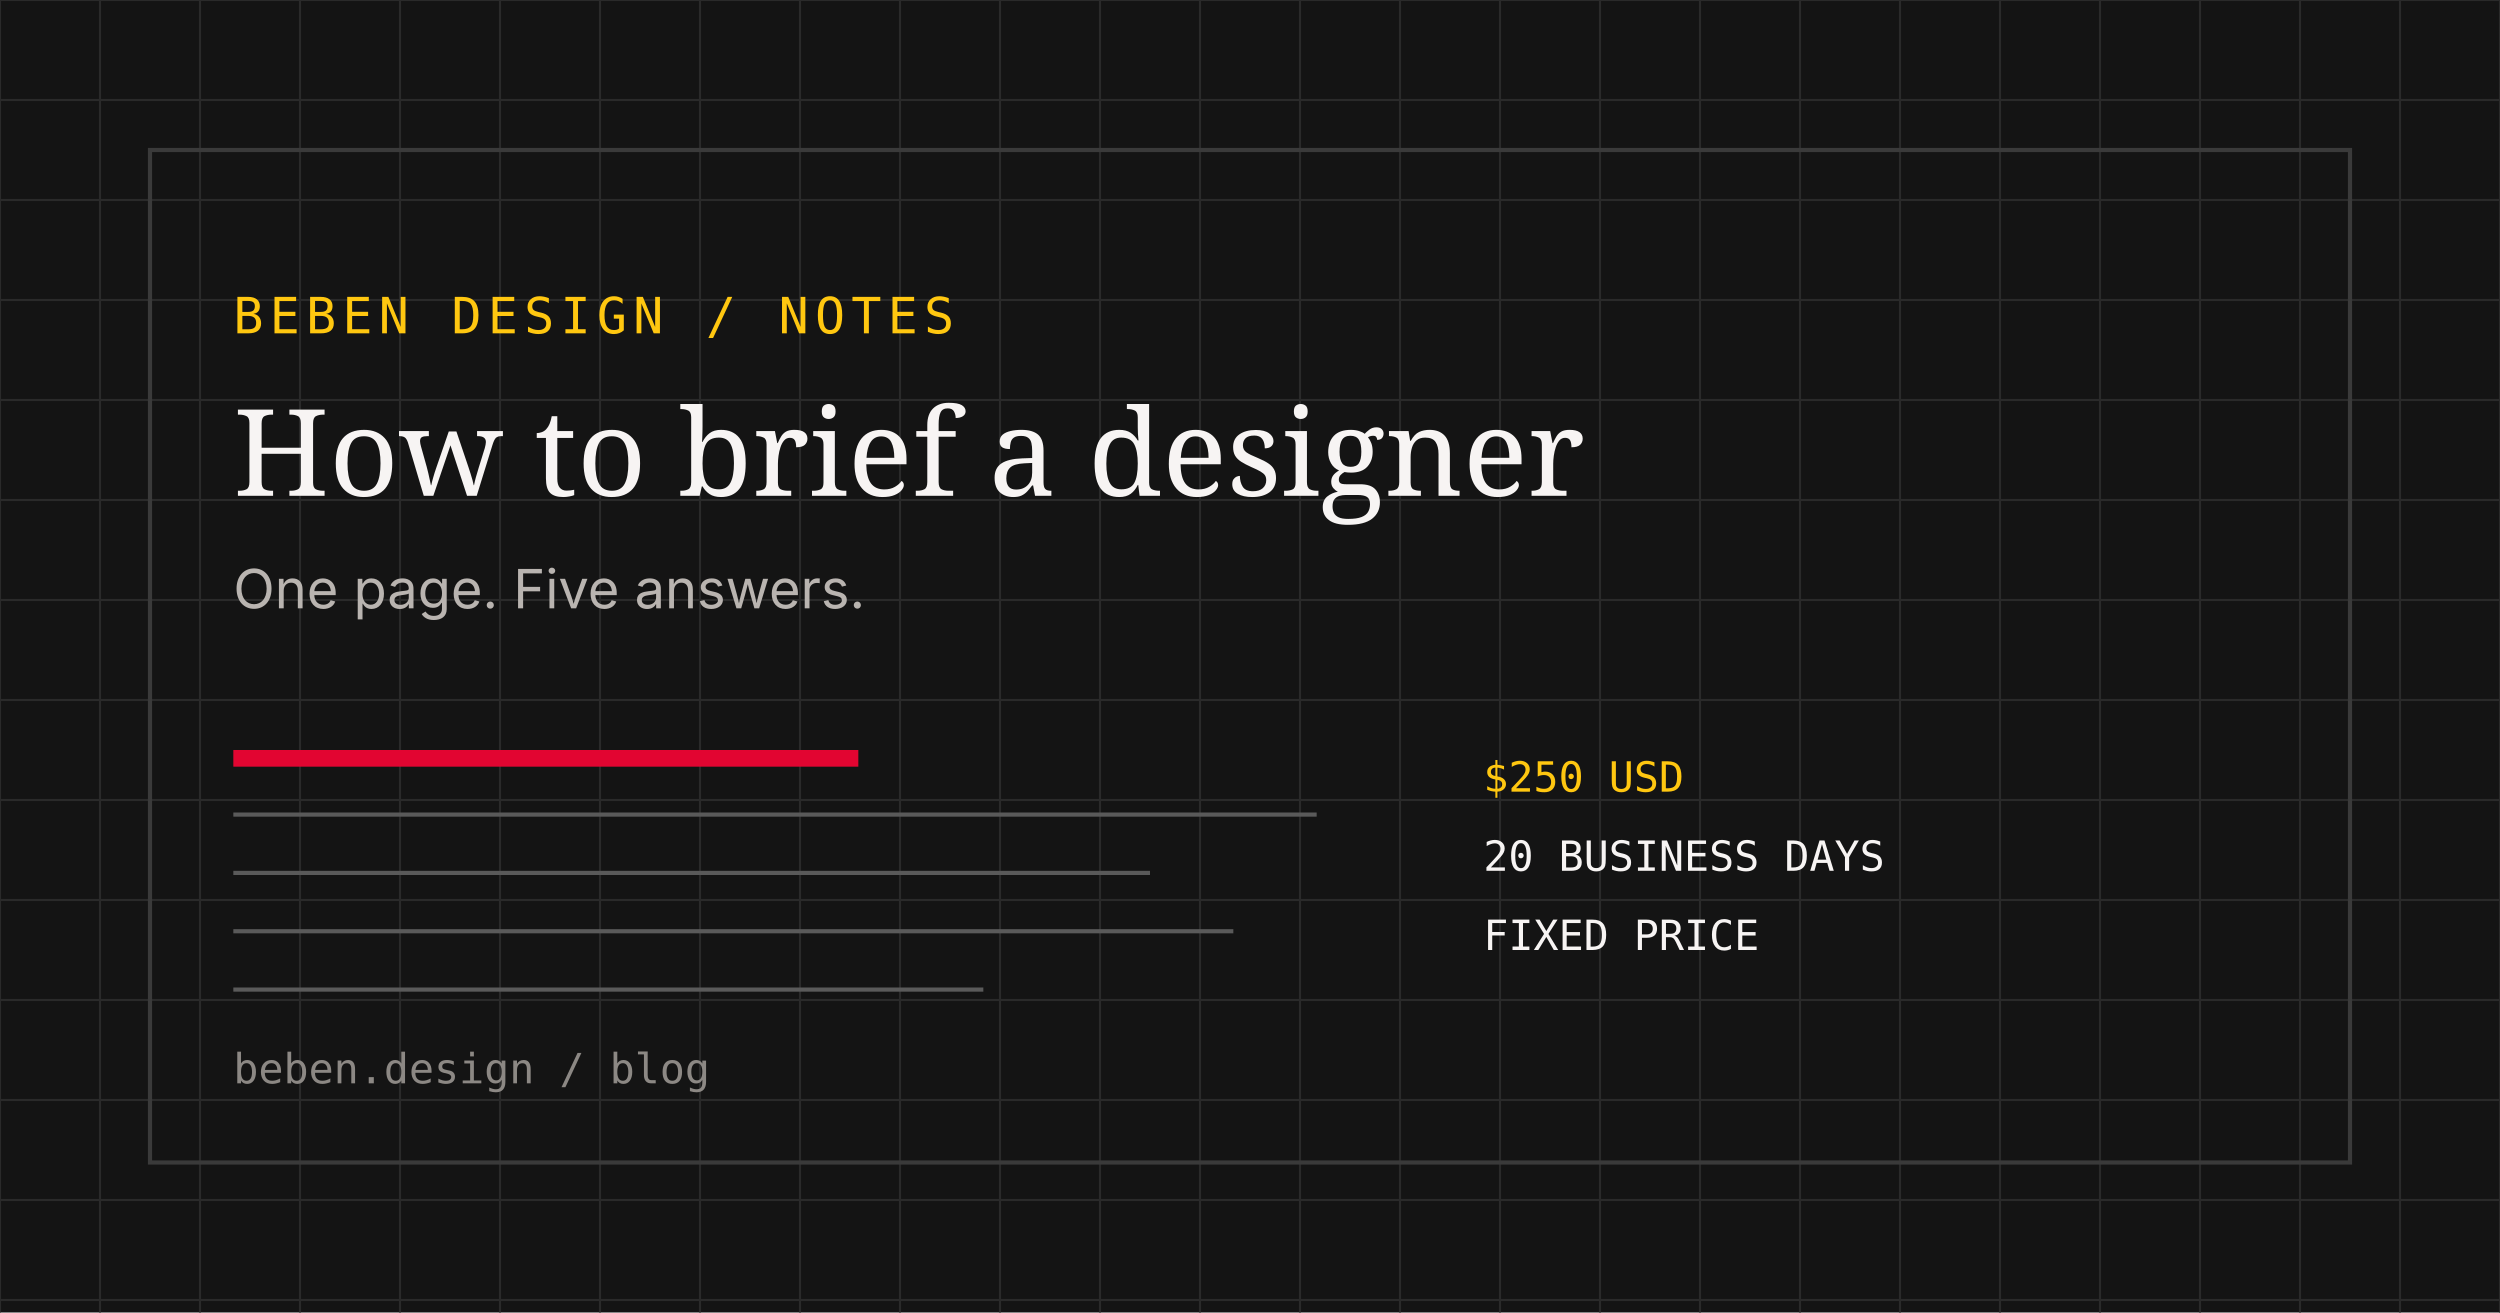
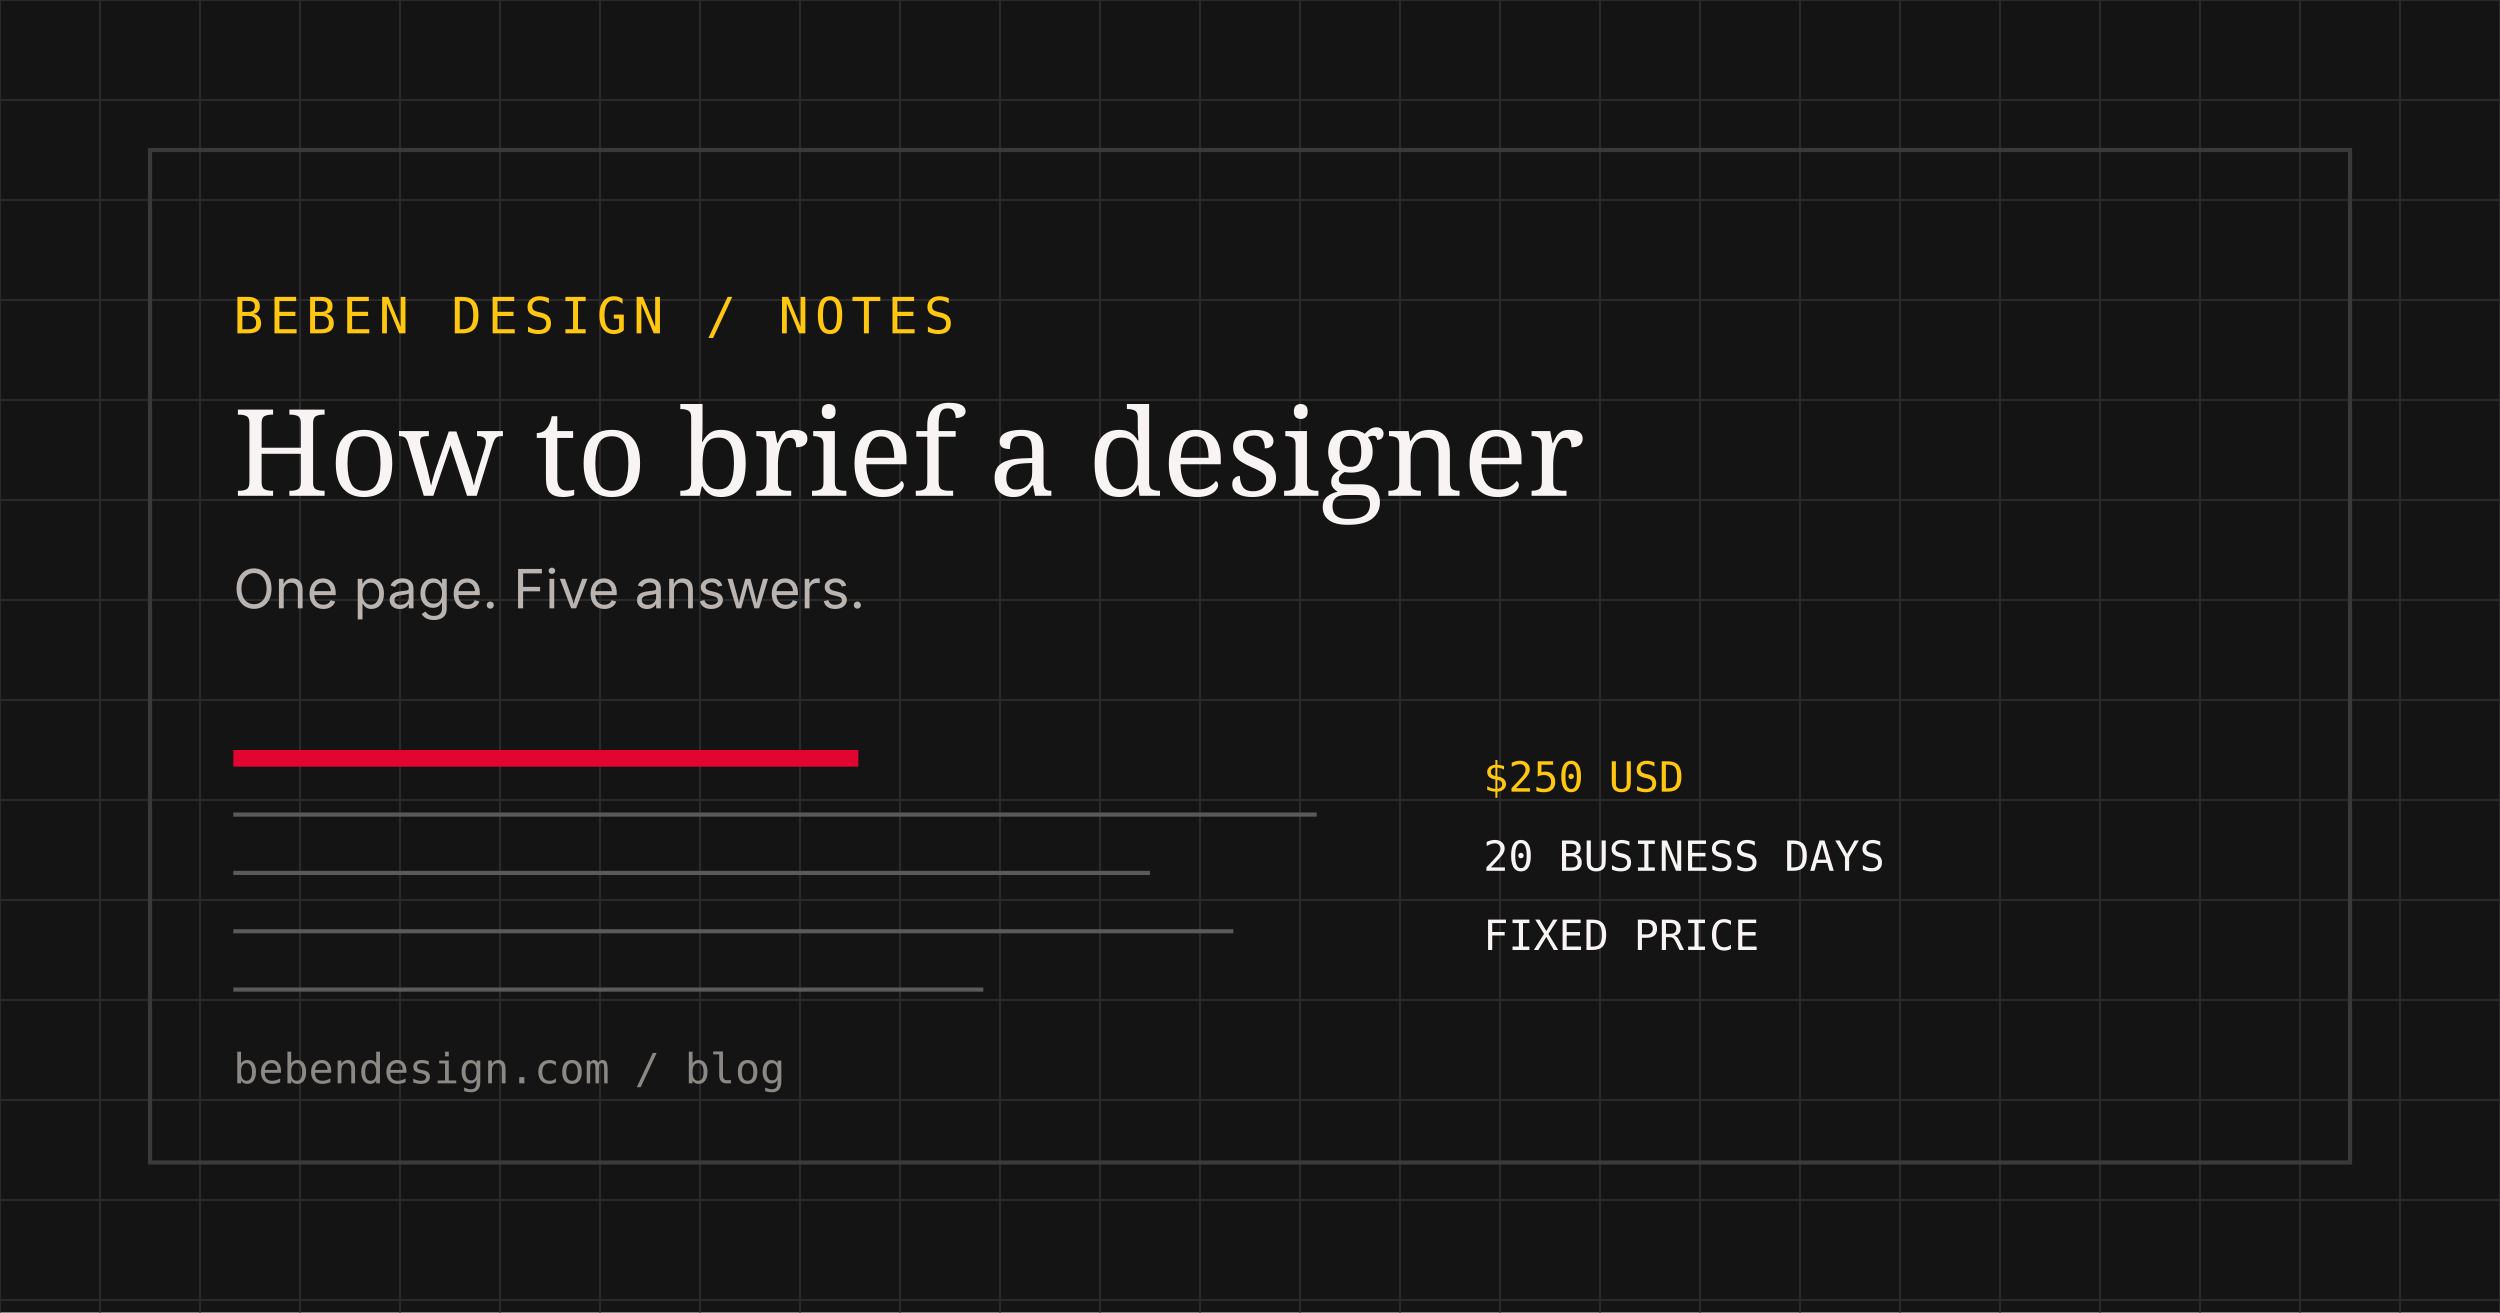
<svg xmlns="http://www.w3.org/2000/svg" viewBox="0 0 1200 630" role="img" aria-labelledby="t d">
  <rect width="1200" height="630" fill="#141414" />
  <g stroke="#2a2a2a" stroke-width="1">
    <path d="M0 0V630" />
    <path d="M48 0V630" />
    <path d="M96 0V630" />
    <path d="M144 0V630" />
    <path d="M192 0V630" />
    <path d="M240 0V630" />
    <path d="M288 0V630" />
    <path d="M336 0V630" />
    <path d="M384 0V630" />
    <path d="M432 0V630" />
    <path d="M480 0V630" />
    <path d="M528 0V630" />
    <path d="M576 0V630" />
    <path d="M624 0V630" />
    <path d="M672 0V630" />
    <path d="M720 0V630" />
    <path d="M768 0V630" />
    <path d="M816 0V630" />
    <path d="M864 0V630" />
    <path d="M912 0V630" />
    <path d="M960 0V630" />
    <path d="M1008 0V630" />
    <path d="M1056 0V630" />
    <path d="M1104 0V630" />
    <path d="M1152 0V630" />
    <path d="M1200 0V630" />
    <path d="M0 0H1200" />
    <path d="M0 48H1200" />
    <path d="M0 96H1200" />
    <path d="M0 144H1200" />
    <path d="M0 192H1200" />
    <path d="M0 240H1200" />
    <path d="M0 288H1200" />
    <path d="M0 336H1200" />
    <path d="M0 384H1200" />
    <path d="M0 432H1200" />
    <path d="M0 480H1200" />
    <path d="M0 528H1200" />
    <path d="M0 576H1200" />
    <path d="M0 624H1200" />
  </g>
  <rect x="72" y="72" width="1056" height="486" fill="none" stroke="#3a3a3a" stroke-width="2" />
  <text x="112" y="160" font-family="IBM Plex Mono, monospace" font-size="24" letter-spacing="3" fill="#FFC710">BEBEN DESIGN / NOTES</text>
  <text x="112" y="238" font-family="Old Standard TT, Georgia, serif" font-size="58" fill="#F7F4F3">How to brief a designer</text>
  <text x="112" y="292" font-family="Inter, sans-serif" font-size="26" fill="#b9b4b0">One page. Five answers.</text>
  <g transform="translate(112,360)">
    <rect x="0" y="0" width="300" height="8" fill="#E20531" />
    <rect x="0" y="30" width="520" height="2" fill="#5a5a5a" />
    <rect x="0" y="58" width="440" height="2" fill="#5a5a5a" />
    <rect x="0" y="86" width="480" height="2" fill="#5a5a5a" />
    <rect x="0" y="114" width="360" height="2" fill="#5a5a5a" />
    <text x="600" y="20" font-family="IBM Plex Mono, monospace" font-size="20" fill="#FFC710">$250 USD</text>
    <text x="600" y="58" font-family="IBM Plex Mono, monospace" font-size="20" fill="#F7F4F3">20 BUSINESS DAYS</text>
    <text x="600" y="96" font-family="IBM Plex Mono, monospace" font-size="20" fill="#F7F4F3">FIXED PRICE</text>
  </g>
-   <text x="112" y="520" font-family="IBM Plex Mono, monospace" font-size="20" fill="#8c8884">beben.design / blog</text>
+   <text x="112" y="520" font-family="IBM Plex Mono, monospace" font-size="20" fill="#8c8884">bebendesign.com / blog</text>
</svg>
